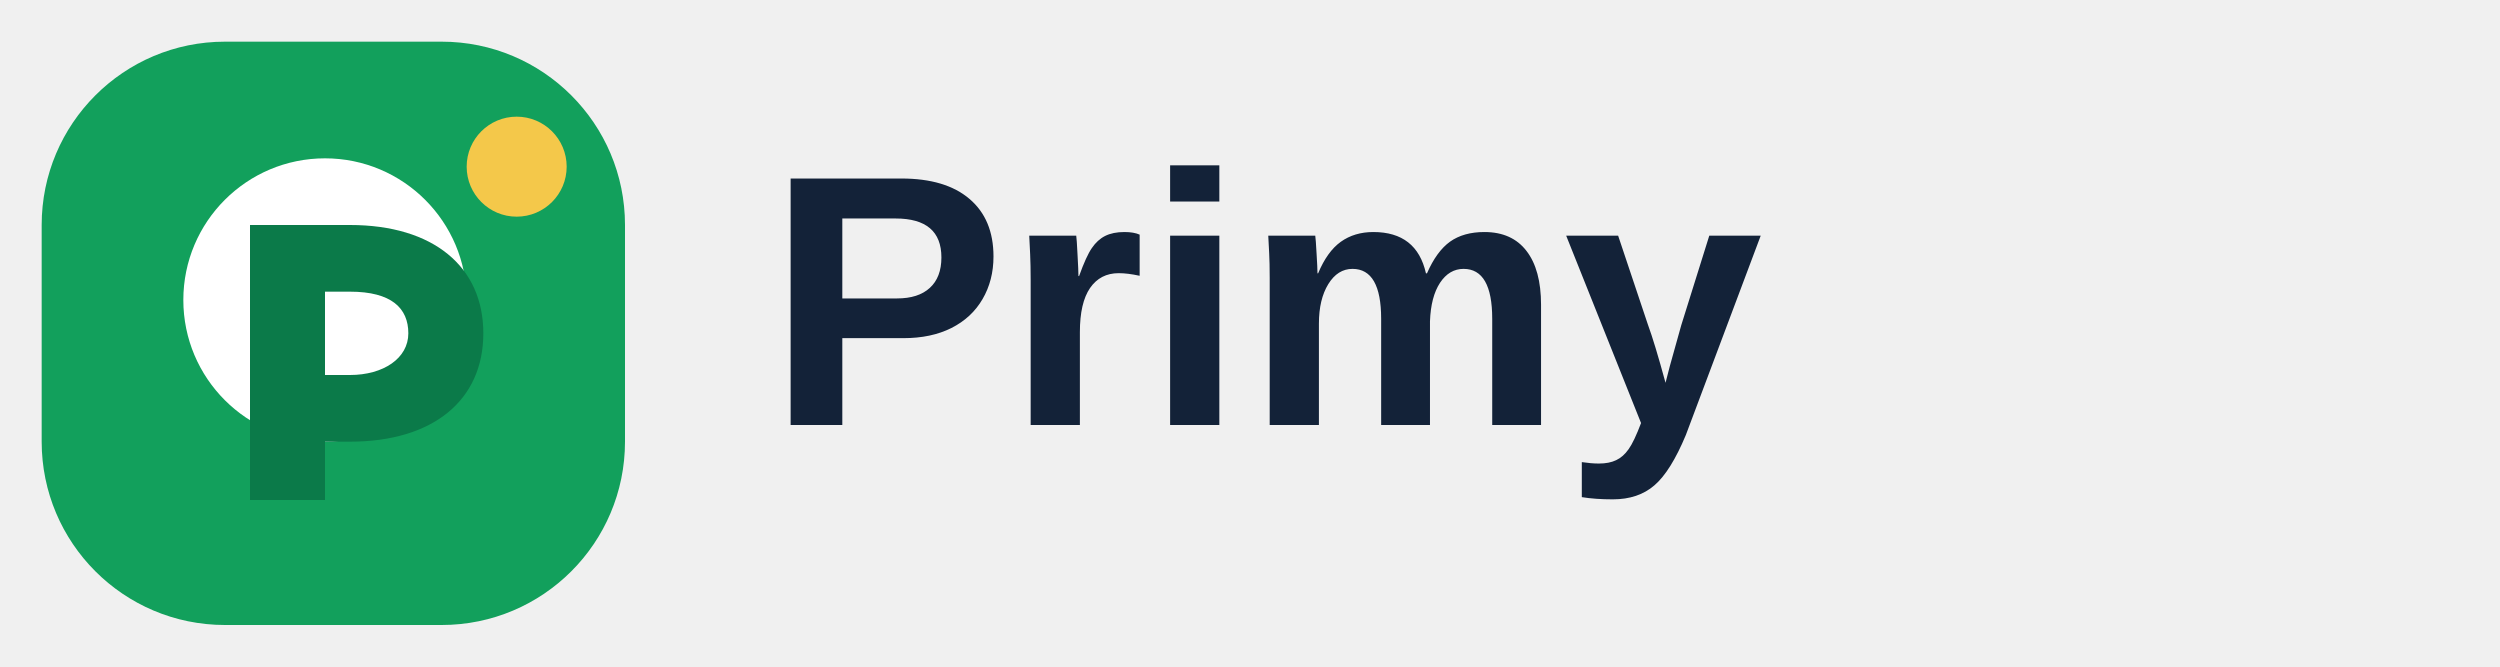
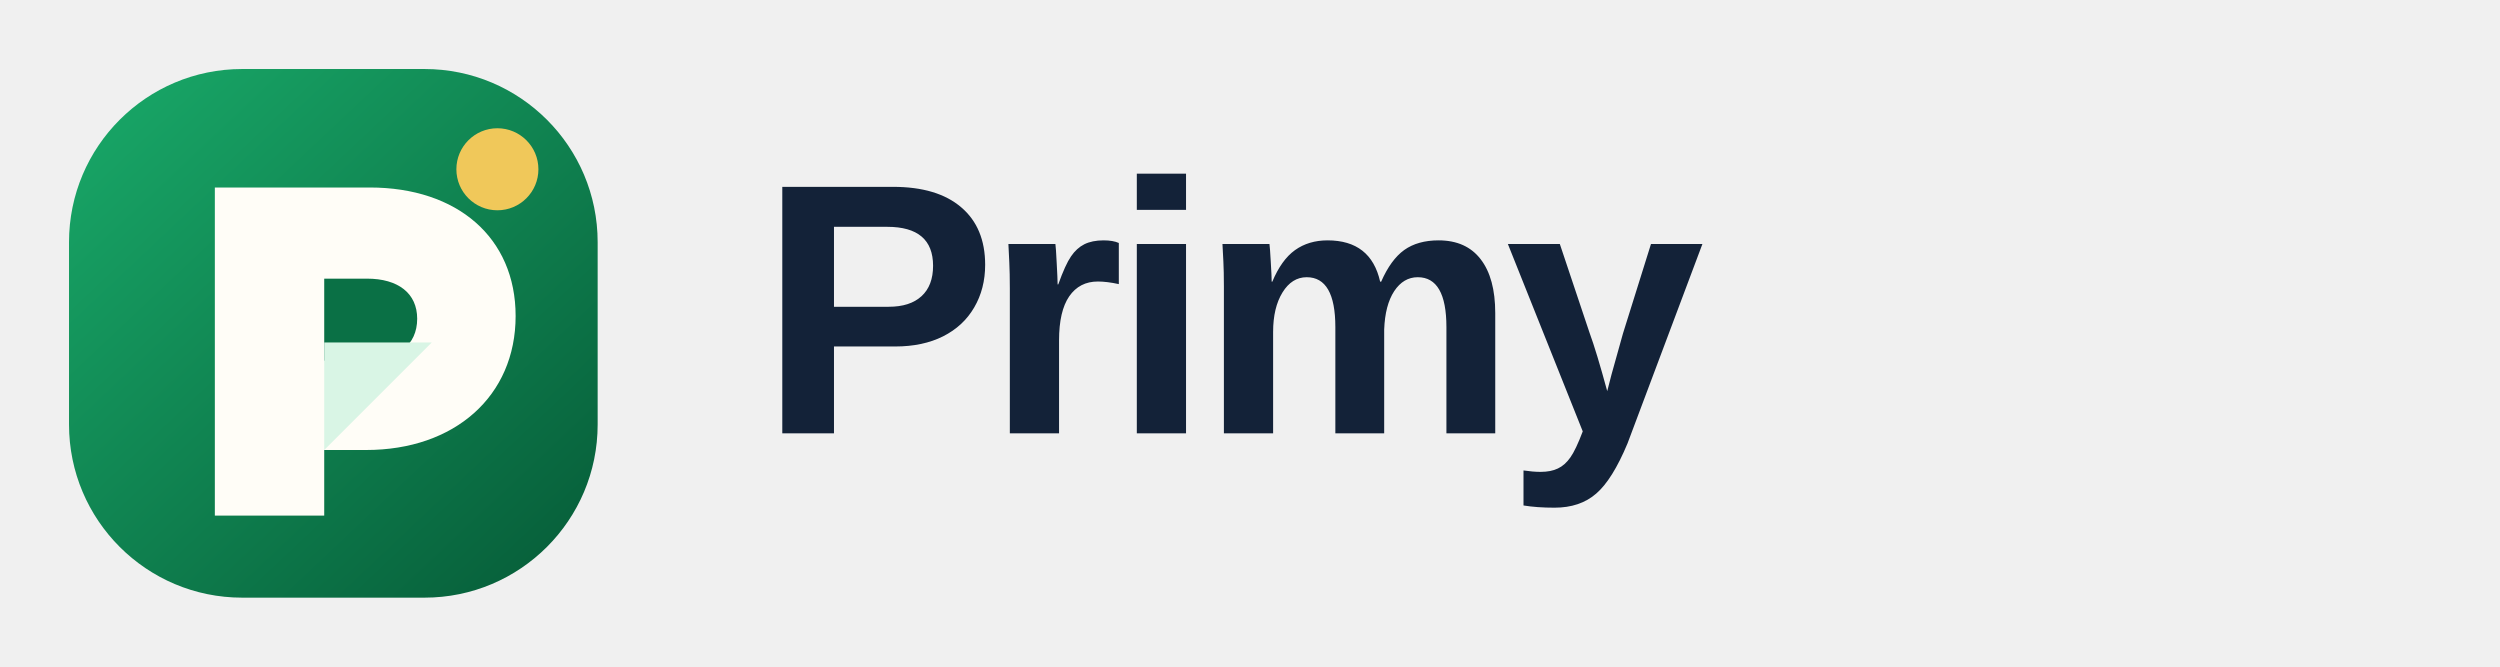
- <svg xmlns="http://www.w3.org/2000/svg" viewBox="0 0 300 80">
+ <svg xmlns="http://www.w3.org/2000/svg" viewBox="0 0 300 80" role="img" aria-label="Primy">
  <defs>
-     <linearGradient id="g" x1="8" y1="8" x2="56" y2="56">
-       <stop stop-color="#12A05C" />
-       <stop offset="1" stop-color="#0B7A49" />
+     <linearGradient id="g" x1="8" y1="6" x2="57" y2="58" gradientUnits="userSpaceOnUse">
+       <stop stop-color="#18A566" />
+       <stop offset="1" stop-color="#075F3A" />
    </linearGradient>
  </defs>
-   <g transform="translate(5 5)">
-     <rect width="70" height="70" rx="22" fill="url(#g)" />
-     <circle cx="34" cy="31" r="17" fill="#fff" />
-     <path d="M25 55V22h12c10 0 16 5 16 13 0 8-6 13-16 13h-3v7h-9Zm9-15h3c4 0 7-2 7-5s-2-5-7-5h-3v10Z" fill="#0B7A49" />
-     <circle cx="57" cy="15" r="6" fill="#F4C84A" />
+   <g transform="translate(5 5) scale(1.09375)">
+     <rect x="3" y="3" width="58" height="58" rx="19" fill="url(#g)" />
+     <path d="M19 16h17c9.6 0 16 5.5 16 14.1 0 8.8-6.7 14.7-16.4 14.7H31V52H19V16Z" fill="#FFFDF7" />
+     <path d="M31 26h4.7c3.4 0 5.5 1.6 5.5 4.4 0 2.9-2.2 4.6-5.7 4.6H31v-9Z" fill="#0A7045" />
+     <path d="M31 44.8 42.8 33H31v11.8Z" fill="#D9F5E5" />
+     <circle cx="50" cy="14" r="4.5" fill="#F0C85A" />
  </g>
-   <text x="92" y="51" font-family="Sora,Arial,sans-serif" font-size="43" font-weight="700" fill="#132238">Primy</text>
+   <text x="91" y="52" font-family="Sora,Arial,sans-serif" font-size="43" font-weight="700" letter-spacing="-1.5" fill="#132238">Primy</text>
</svg>
